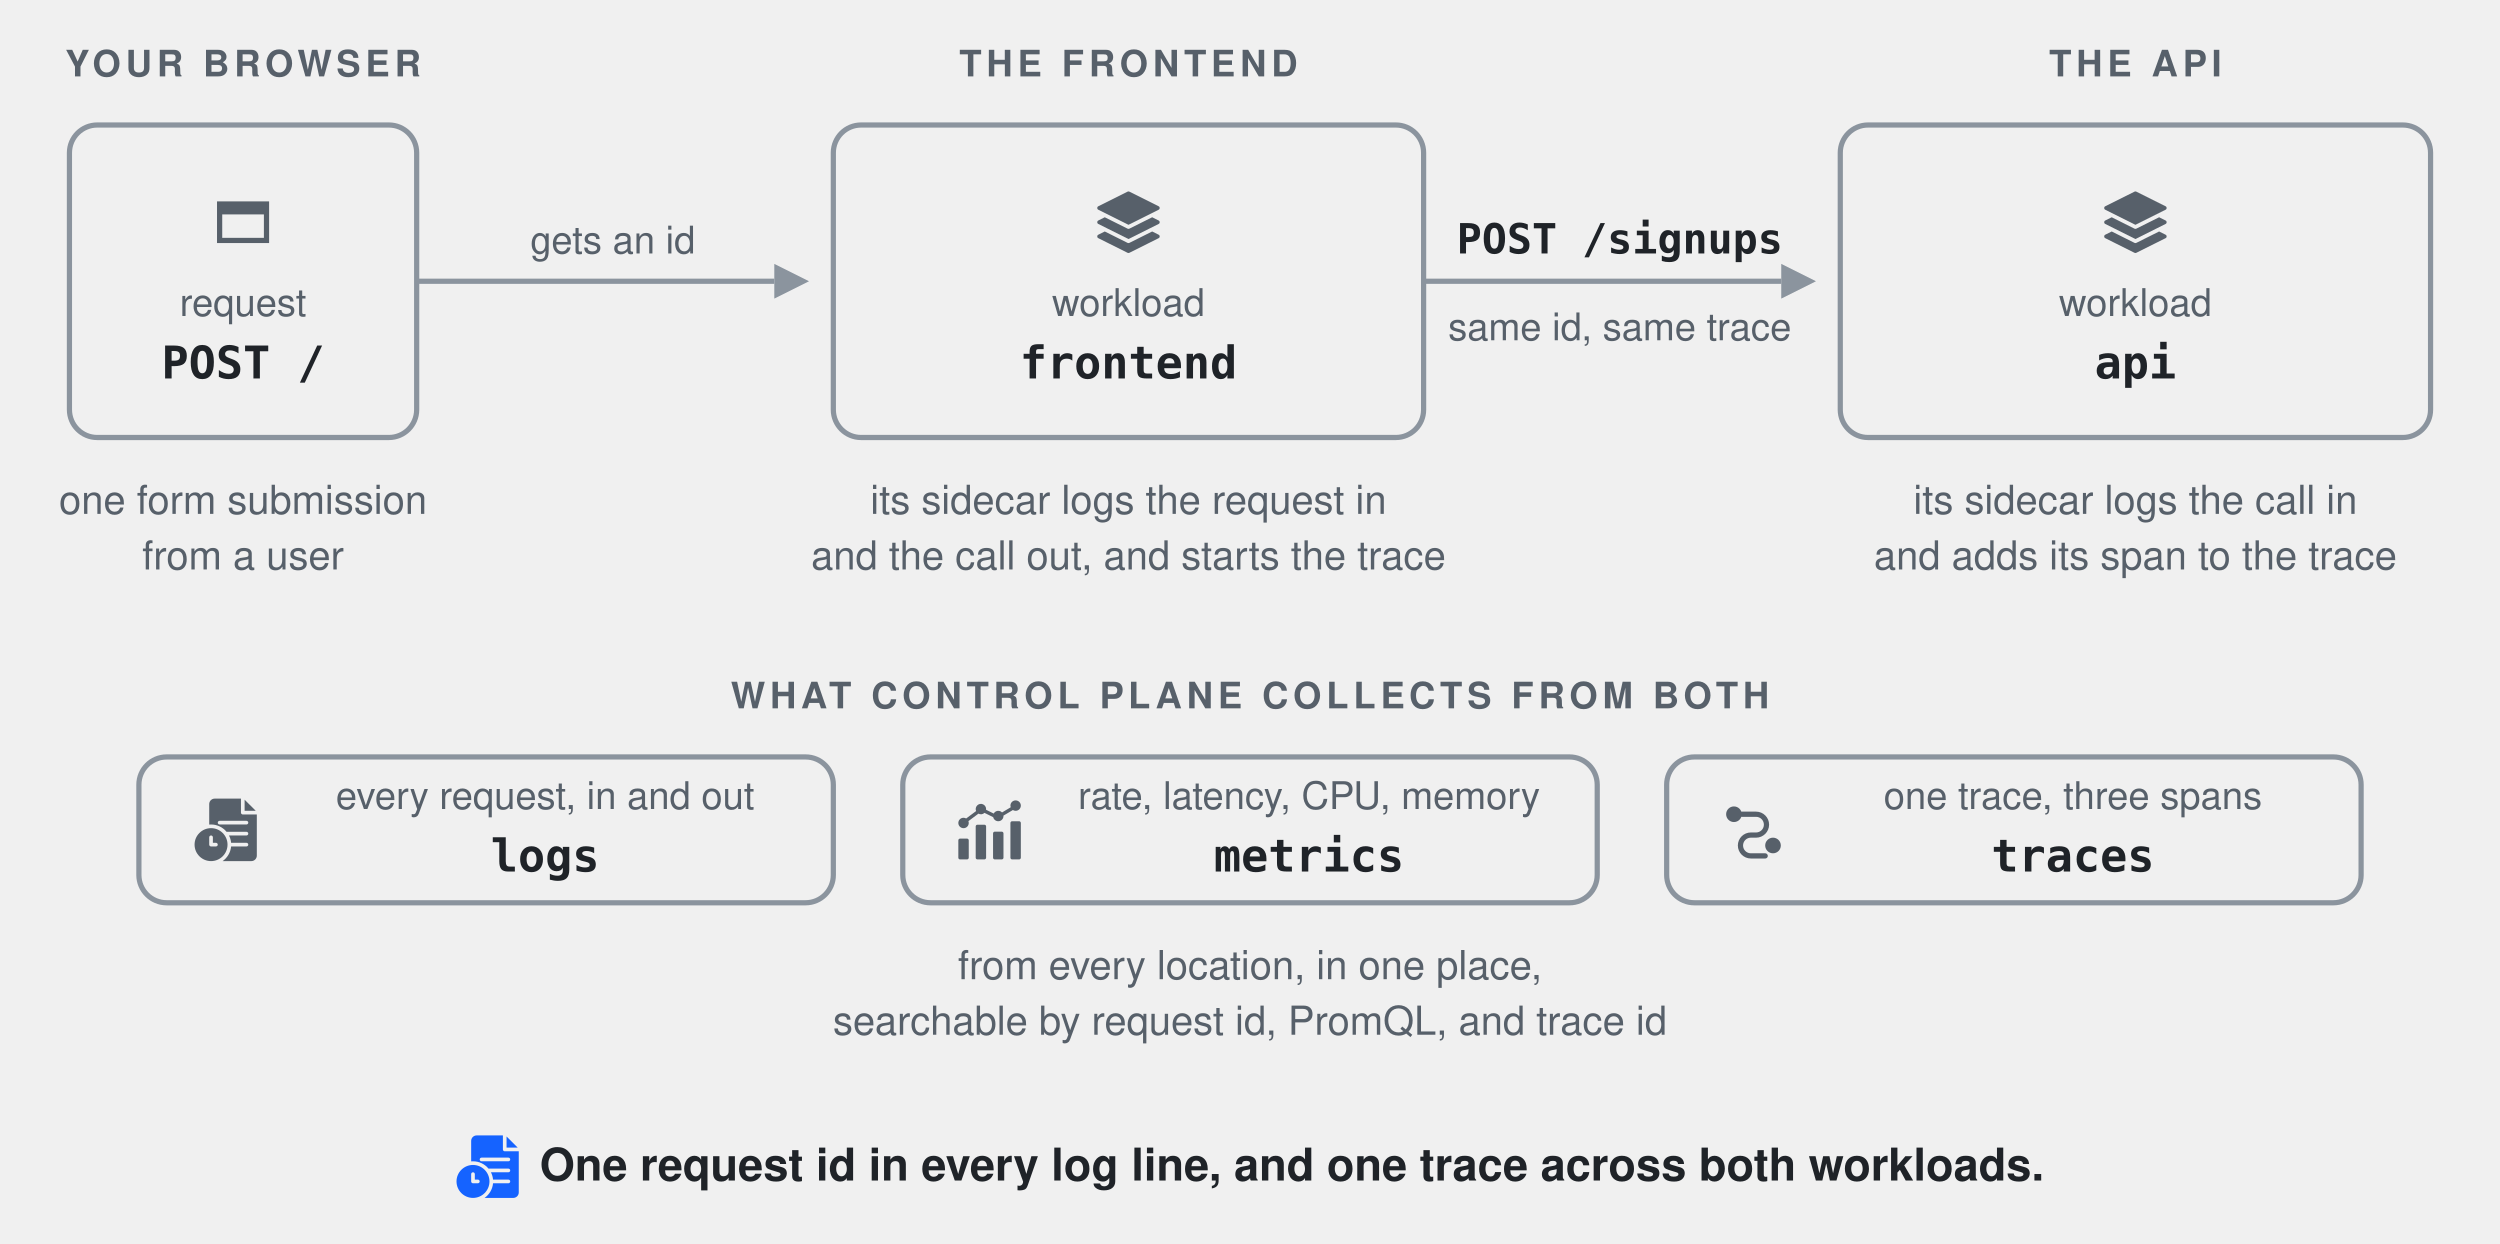
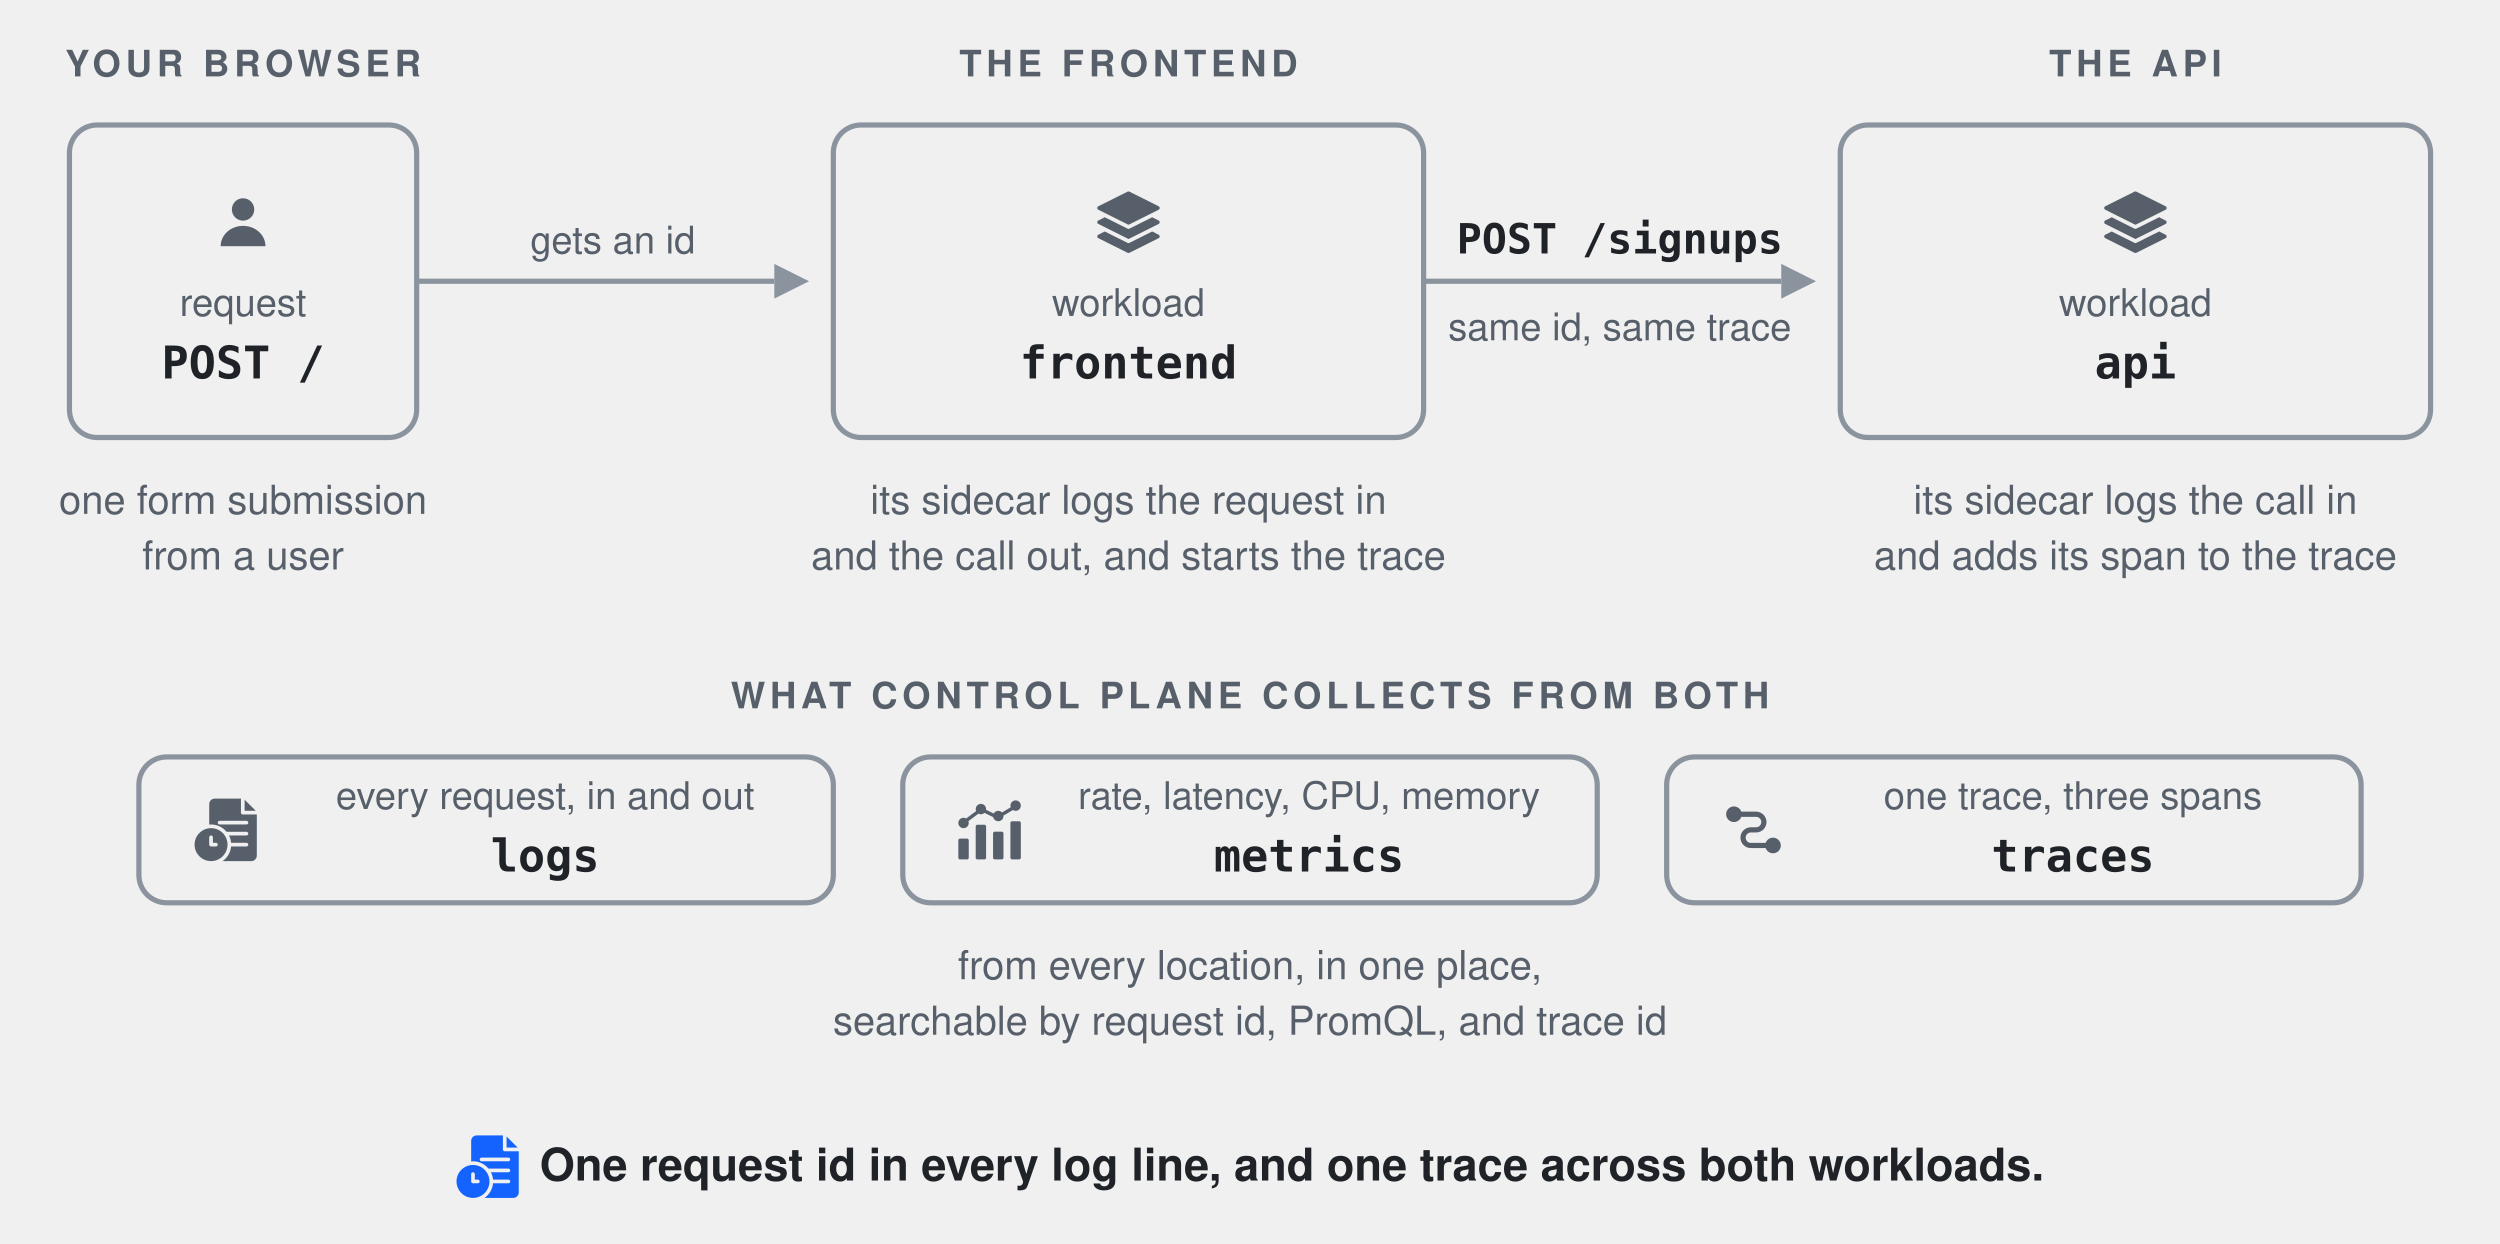
<svg xmlns="http://www.w3.org/2000/svg" viewBox="0 0 720 358" role="img" aria-label="A POST from your browser gets an id at the frontend, whose sidecar logs the request in and the call out and starts the trace; the frontend calls the api with POST /signups under the same id and the same trace, and the api's sidecar logs the call in and adds its span. Control Plane collects logs, metrics, and traces from both. One request id in every log line, and one trace across both workloads.">
  <style>
  .box{fill:none;stroke:#8b949e;stroke-width:1.5}
  .lbl{fill:#57606a;font:600 10.5px ui-sans-serif,-apple-system,"Segoe UI",Helvetica,Arial,sans-serif;letter-spacing:1.4px}
  .kind{fill:#57606a;font:400 11px ui-sans-serif,-apple-system,"Segoe UI",Helvetica,Arial,sans-serif}
  .val{fill:#1f2328;font:600 13px SFMono-Regular,Menlo,Consolas,monospace}
  .vals{fill:#1f2328;font:600 12px SFMono-Regular,Menlo,Consolas,monospace}
  .sub{fill:#57606a;font:400 11.5px ui-sans-serif,-apple-system,"Segoe UI",Helvetica,Arial,sans-serif}
  .sum{fill:#1f2328;font:600 13px ui-sans-serif,-apple-system,"Segoe UI",Helvetica,Arial,sans-serif}
  .chp{fill:#1563ff;font:600 10.5px SFMono-Regular,Menlo,Consolas,monospace}
  .chipbox{fill:none;stroke:#1563ff;stroke-width:1.25}
  .line{stroke:#8b949e;stroke-width:1.5;fill:none}
  .head{fill:#8b949e}
  .ico{fill:#57606a}
  .icop{fill:#1563ff}
  .pulse{stroke:#57606a;stroke-width:2;fill:none;stroke-linecap:round;stroke-linejoin:round}
  .awsl{fill:#1f2328}
  .badge{fill:#1563ff}
  .badget{fill:#ffffff;font:700 11px ui-sans-serif,-apple-system,"Segoe UI",Helvetica,Arial,sans-serif}
  @media (prefers-color-scheme:dark){
    .box{stroke:#6e7681}
    .lbl,.kind,.sub{fill:#9198a1}
    .val,.vals,.sum{fill:#e6edf3}
    .chp{fill:#64a5ef}
    .chipbox{stroke:#64a5ef}
    .line{stroke:#6e7681}
    .head{fill:#6e7681}
    .ico{fill:#9198a1}
    .pulse{stroke:#9198a1}
    .icop{fill:#64a5ef}
    .awsl{fill:#e6edf3}
  }
</style>
  <text x="70" y="22" class="lbl" text-anchor="middle">YOUR BROWSER</text>
  <text x="325" y="22" class="lbl" text-anchor="middle">THE FRONTEND</text>
  <text x="615" y="22" class="lbl" text-anchor="middle">THE API</text>
  <rect x="20" y="36" width="100" height="90" rx="8" class="box" />
  <g class="ico" transform="translate(61.0,55) scale(0.75)">
-     <path fill-rule="evenodd" d="M2 4h20v16H2z M4 9v9h16V9z" />
+     <circle cx="12" cy="7.1" r="4.3" />
+     <path d="M12 13.4c-4.8 0-8.6 3.5-8.6 7.8h17.2c0-4.3-3.8-7.8-8.6-7.8z" />
  </g>
  <text x="70.0" y="91" class="kind" text-anchor="middle">request</text>
  <text x="70.0" y="109" class="val" text-anchor="middle">POST /</text>
  <path class="line" d="M120 81 H223" />
  <path class="head" d="M233 81 L223 76 L223 86 Z" />
  <text x="176.5" y="73" class="kind" text-anchor="middle">gets an id</text>
  <rect x="240" y="36" width="170" height="90" rx="8" class="box" />
  <g class="ico" transform="translate(316.000,55.000) scale(0.03515)">
    <path d="m263.085 425.468c-2.215 1.108-4.626 1.661-7.038 1.661-2.411 0-4.823-.554-7.038-1.661l-187.143-93.572-53.166 26.583c-11.599 5.8-11.599 22.353 0 28.152l240.309 120.155c4.431 2.215 9.646 2.215 14.076 0l240.309-120.155c11.599-5.8 11.599-22.353 0-28.152l-53.166-26.583z" />
    <path d="m263.085 308.959c-2.215 1.108-4.626 1.661-7.038 1.661-2.411 0-4.823-.554-7.038-1.661l-187.143-93.571-53.166 26.583c-11.599 5.8-11.599 22.353 0 28.152l247.347 123.674 247.347-123.674c11.599-5.8 11.599-22.353 0-28.152l-53.166-26.583z" />
    <path d="m503.394 125.462-240.309-120.155c-4.431-2.215-9.646-2.215-14.076 0l-240.309 120.155c-11.599 5.8-11.599 22.353 0 28.152l247.347 123.674 247.347-123.674c11.6-5.799 11.6-22.352 0-28.152z" />
  </g>
  <text x="325.0" y="91" class="kind" text-anchor="middle">workload</text>
  <text x="325.0" y="109" class="val" text-anchor="middle">frontend</text>
  <path class="line" d="M410 81 H513" />
  <path class="head" d="M523 81 L513 76 L513 86 Z" />
  <text x="466.5" y="73" class="vals" text-anchor="middle">POST /signups</text>
  <text x="466.5" y="98" class="kind" text-anchor="middle">same id, same trace</text>
  <rect x="530" y="36" width="170" height="90" rx="8" class="box" />
  <g class="ico" transform="translate(606.000,55.000) scale(0.03515)">
    <path d="m263.085 425.468c-2.215 1.108-4.626 1.661-7.038 1.661-2.411 0-4.823-.554-7.038-1.661l-187.143-93.572-53.166 26.583c-11.599 5.8-11.599 22.353 0 28.152l240.309 120.155c4.431 2.215 9.646 2.215 14.076 0l240.309-120.155c11.599-5.8 11.599-22.353 0-28.152l-53.166-26.583z" />
    <path d="m263.085 308.959c-2.215 1.108-4.626 1.661-7.038 1.661-2.411 0-4.823-.554-7.038-1.661l-187.143-93.571-53.166 26.583c-11.599 5.8-11.599 22.353 0 28.152l247.347 123.674 247.347-123.674c11.599-5.8 11.599-22.353 0-28.152l-53.166-26.583z" />
    <path d="m503.394 125.462-240.309-120.155c-4.431-2.215-9.646-2.215-14.076 0l-240.309 120.155c-11.599 5.8-11.599 22.353 0 28.152l247.347 123.674 247.347-123.674c11.6-5.799 11.6-22.352 0-28.152z" />
  </g>
  <text x="615.0" y="91" class="kind" text-anchor="middle">workload</text>
  <text x="615.0" y="109" class="val" text-anchor="middle">api</text>
  <text x="70" y="148" class="sub" text-anchor="middle">one form submission</text>
  <text x="70" y="164" class="sub" text-anchor="middle">from a user</text>
  <text x="325" y="148" class="sub" text-anchor="middle">its sidecar logs the request in</text>
  <text x="325" y="164" class="sub" text-anchor="middle">and the call out, and starts the trace</text>
  <text x="615" y="148" class="sub" text-anchor="middle">its sidecar logs the call in</text>
  <text x="615" y="164" class="sub" text-anchor="middle">and adds its span to the trace</text>
  <text x="360" y="204" class="lbl" text-anchor="middle">WHAT CONTROL PLANE COLLECTS FROM BOTH</text>
  <rect x="40" y="218" width="200" height="42" rx="8" class="box" />
  <g class="ico" transform="translate(56.000,230.000) scale(0.035156)">
    <path d="m411 8.782v91.218h91.211z" />
    <path d="m396 130c-8.284 0-15-6.716-15-15v-115h-215c-24.813 0-45 20.187-45 45v167.689c4.942-.448 9.943-.689 15-.689 51.128 0 96.897 23.376 127.186 60h162.814c8.284 0 15 6.716 15 15s-6.716 15-15 15h-143.052c9.376 18.296 15.422 38.565 17.363 60h125.689c8.284 0 15 6.716 15 15s-6.716 15-15 15h-125.689c-4.486 49.539-30.954 92.826-69.553 120h235.242c24.813 0 45-20.187 45-45v-337zm30 82h-220c-8.284 0-15-6.716-15-15s6.716-15 15-15h220c8.284 0 15 6.716 15 15s-6.716 15-15 15z" />
    <path d="m136 242c-74.439 0-135 60.561-135 135s60.561 135 135 135 135-60.561 135-135-60.561-135-135-135zm40 150h-40c-8.284 0-15-6.716-15-15v-60c0-8.284 6.716-15 15-15s15 6.716 15 15v45h25c8.284 0 15 6.716 15 15s-6.716 15-15 15z" />
  </g>
  <text x="157.0" y="233" class="kind" text-anchor="middle">every request, in and out</text>
  <text x="157.0" y="251" class="val" text-anchor="middle">logs</text>
  <rect x="260" y="218" width="200" height="42" rx="8" class="box" />
  <g class="ico" transform="translate(276.000,230.516) scale(0.046875)">
    <path d="m10.668 234.668h42.664c5.891 0 10.668 4.773 10.668 10.664v106.668c0 5.891-4.777 10.668-10.668 10.668h-42.664c-5.891 0-10.668-4.777-10.668-10.668v-106.668c0-5.891 4.777-10.664 10.668-10.664zm0 0" />
    <path d="m117.332 149.332h42.668c5.891 0 10.668 4.777 10.668 10.668v192c0 5.891-4.777 10.668-10.668 10.668h-42.668c-5.891 0-10.664-4.777-10.664-10.668v-192c0-5.891 4.773-10.668 10.664-10.668zm0 0" />
    <path d="m224 192h42.668c5.891 0 10.664 4.777 10.664 10.668v149.332c0 5.891-4.773 10.668-10.664 10.668h-42.668c-5.891 0-10.668-4.777-10.668-10.668v-149.332c0-5.891 4.777-10.668 10.668-10.668zm0 0" />
    <path d="m330.668 128h42.664c5.891 0 10.668 4.777 10.668 10.668v213.332c0 5.891-4.777 10.668-10.668 10.668h-42.664c-5.891 0-10.668-4.777-10.668-10.668v-213.332c0-5.891 4.777-10.668 10.668-10.668zm0 0" />
    <path d="m352 0c-17.664.02-31.98 14.336-32 32 .043 3.484.66 6.938 1.828 10.219l-53.398 31.742c-7.008-7.434-17.168-11.035-27.293-9.68-10.129 1.355-18.98 7.504-23.789 16.52l-47.098-23.328c.23-1.371.367-2.754.418-4.141.023-12.953-7.762-24.641-19.723-29.613-11.961-4.969-25.738-2.238-34.898 6.918-9.164 9.156-11.902 22.93-6.938 34.895l-61.094 45.594c-4.844-2.887-10.375-4.426-16.016-4.457-17.672 0-32 14.324-32 32 0 17.672 14.328 32 32 32s32-14.328 32-32c-.027-3.852-.754-7.66-2.145-11.25l61.703-46.051c12.07 6.73 27.125 4.758 37.051-4.859l53.559 26.527c3.57 15.902 18.535 26.574 34.734 24.77 16.199-1.805 28.449-15.504 28.43-31.805 0-.812-.18-1.578-.238-2.375l58.078-34.527c5.035 3.184 10.867 4.883 16.828 4.902 17.672 0 32-14.328 32-32s-14.328-32-32-32zm0 0" />
  </g>
  <text x="377.0" y="233" class="kind" text-anchor="middle">rate, latency, CPU, memory</text>
  <text x="377.0" y="251" class="val" text-anchor="middle">metrics</text>
  <rect x="480" y="218" width="200" height="42" rx="8" class="box" />
  <g transform="translate(496,230) scale(0.75)">
    <circle class="ico" cx="4.5" cy="6" r="3" />
    <circle class="ico" cx="19.5" cy="18" r="3" />
-     <path class="pulse" d="M7.5 6h5.5a4 4 0 0 1 0 8h-2a4 4 0 0 0 0 8h5.5" />
+     <path class="pulse" d="M7.5 6h5.5a3 3 0 0 1 0 6h-2a3 3 0 0 0 0 6h5.5" />
  </g>
  <text x="597.0" y="233" class="kind" text-anchor="middle">one trace, three spans</text>
  <text x="597.0" y="251" class="val" text-anchor="middle">traces</text>
  <text x="360" y="282" class="sub" text-anchor="middle">from every location, in one place,</text>
  <text x="360" y="298" class="sub" text-anchor="middle">searchable by request id, PromQL, and trace id</text>
  <g class="icop" transform="translate(131.440,327.000) scale(0.035156)">
    <path d="m411 8.782v91.218h91.211z" />
    <path d="m396 130c-8.284 0-15-6.716-15-15v-115h-215c-24.813 0-45 20.187-45 45v167.689c4.942-.448 9.943-.689 15-.689 51.128 0 96.897 23.376 127.186 60h162.814c8.284 0 15 6.716 15 15s-6.716 15-15 15h-143.052c9.376 18.296 15.422 38.565 17.363 60h125.689c8.284 0 15 6.716 15 15s-6.716 15-15 15h-125.689c-4.486 49.539-30.954 92.826-69.553 120h235.242c24.813 0 45-20.187 45-45v-337zm30 82h-220c-8.284 0-15-6.716-15-15s6.716-15 15-15h220c8.284 0 15 6.716 15 15s-6.716 15-15 15z" />
    <path d="m136 242c-74.439 0-135 60.561-135 135s60.561 135 135 135 135-60.561 135-135-60.561-135-135-135zm40 150h-40c-8.284 0-15-6.716-15-15v-60c0-8.284 6.716-15 15-15s15 6.716 15 15v45h25c8.284 0 15 6.716 15 15s-6.716 15-15 15z" />
  </g>
  <text id="sum" x="155.44" y="340" class="sum">One request id in every log line, and one trace across both workloads.</text>
</svg>
